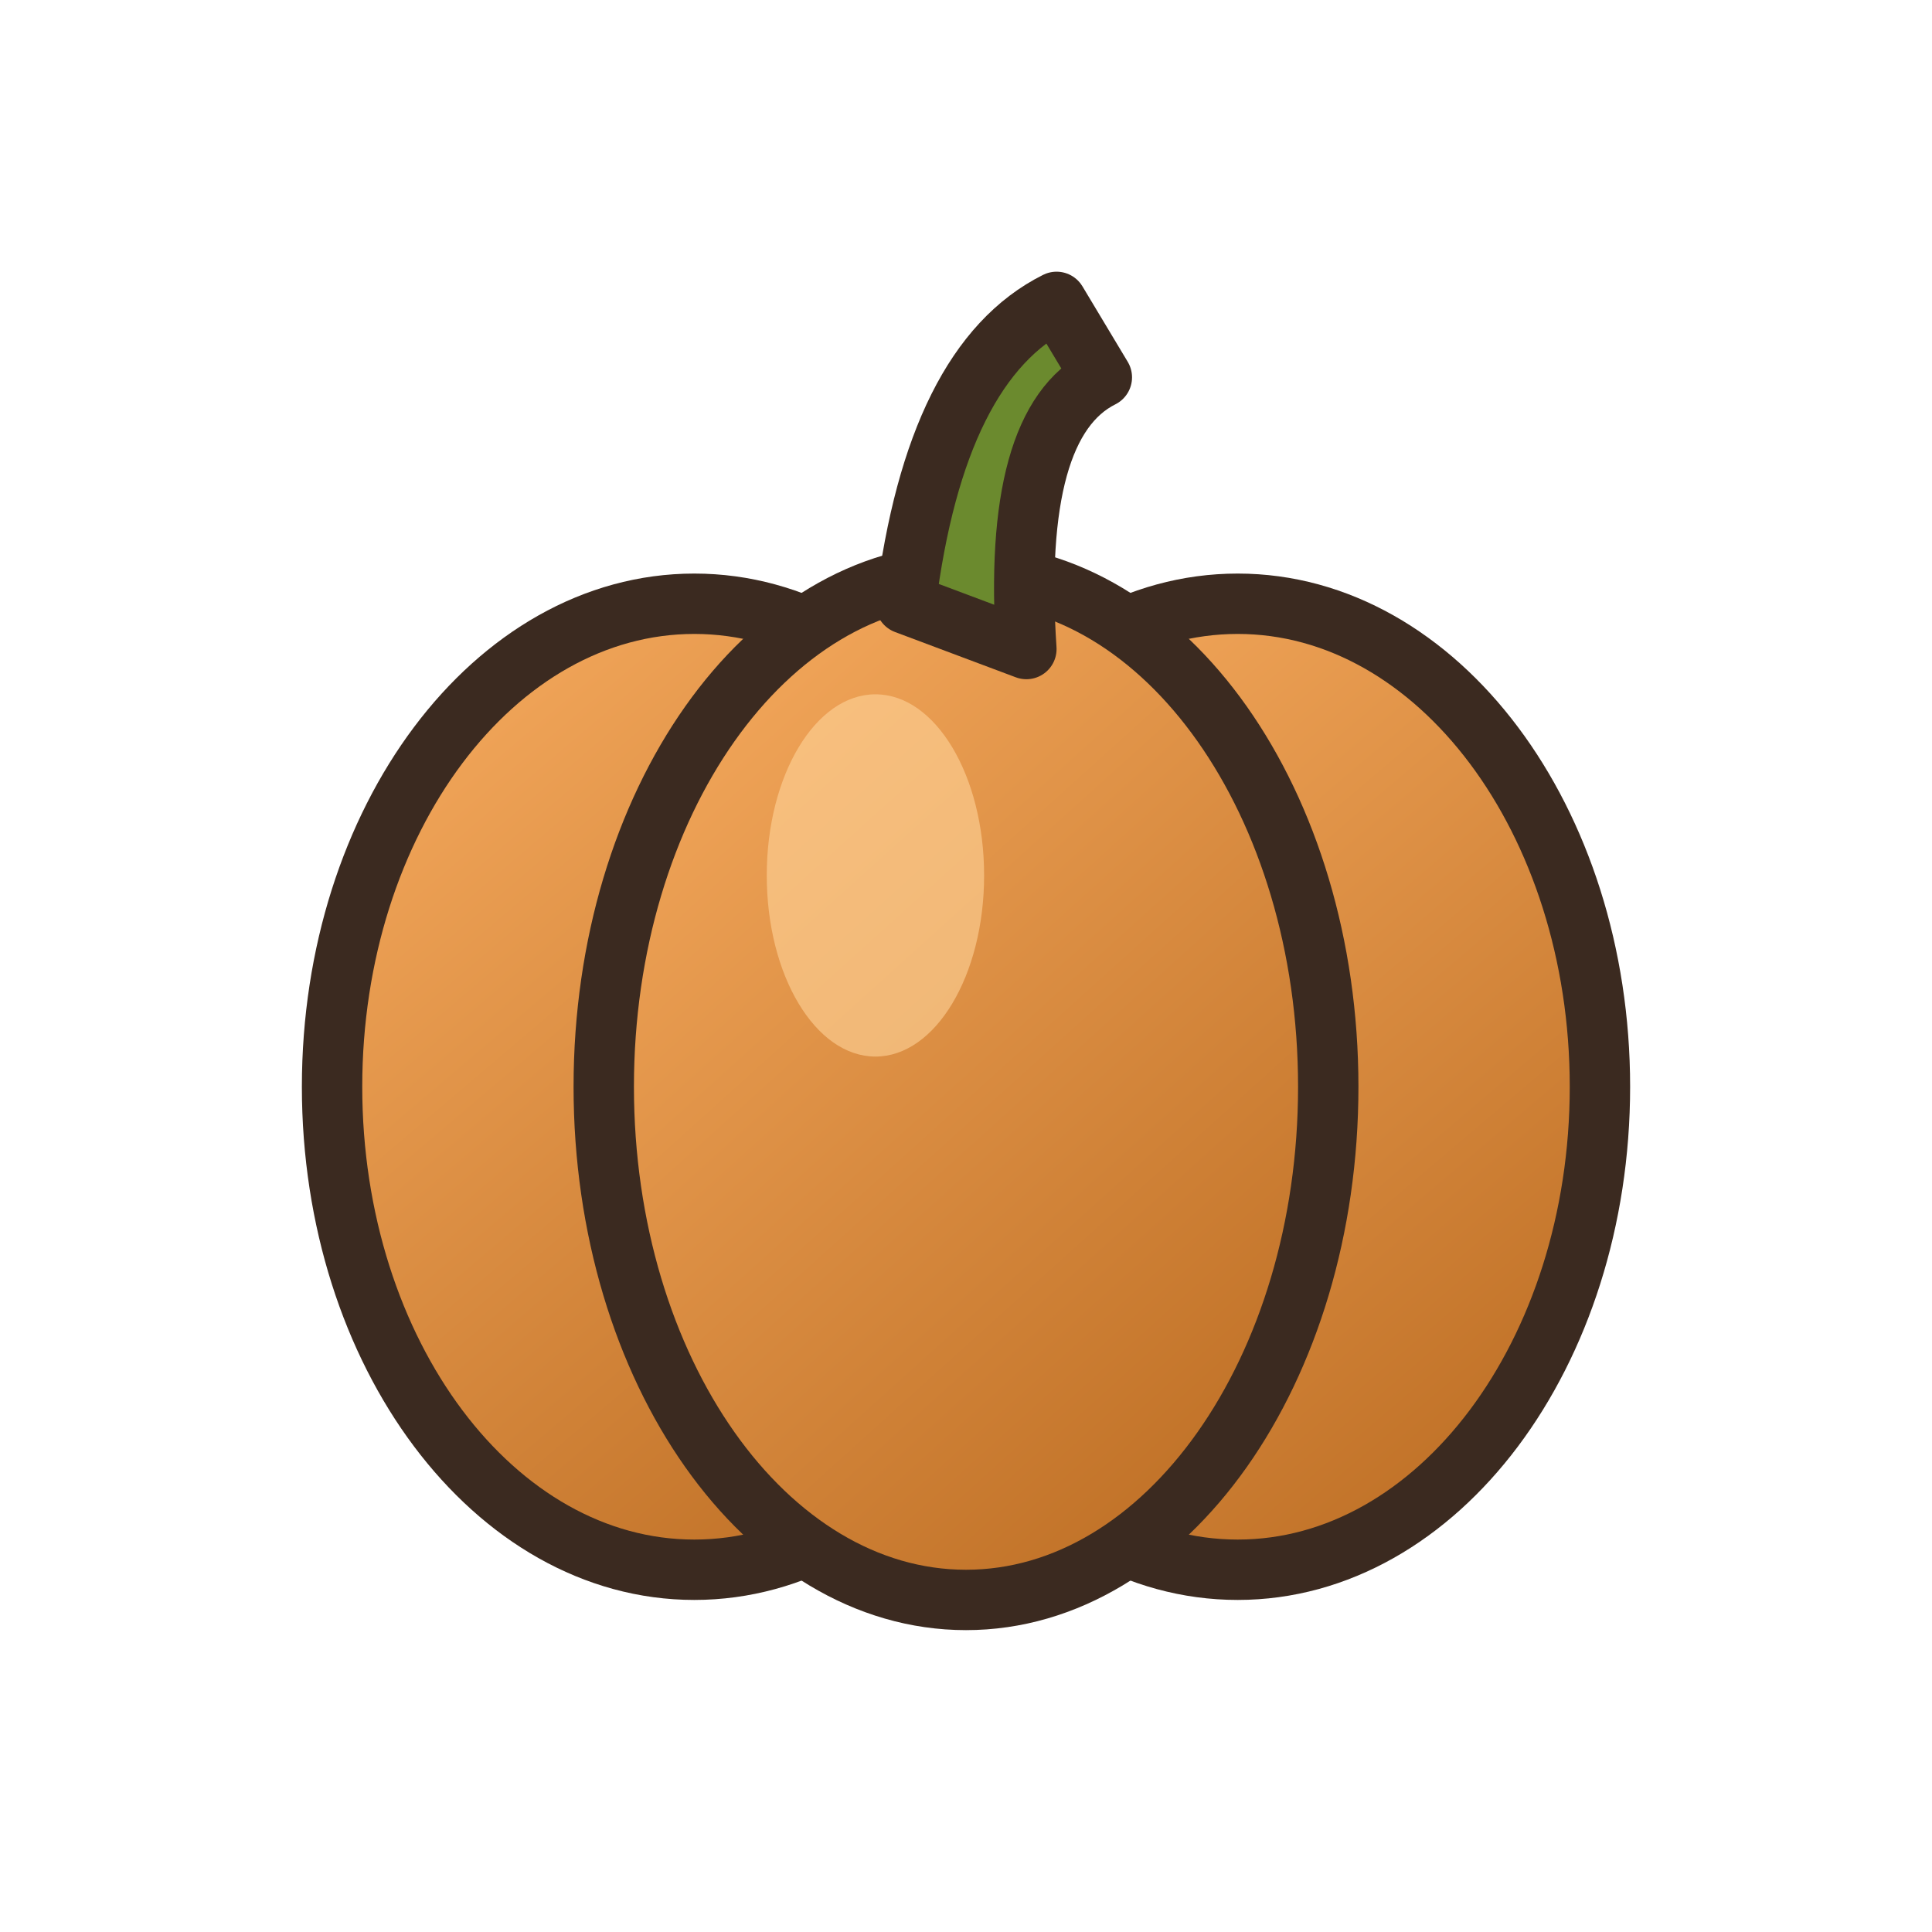
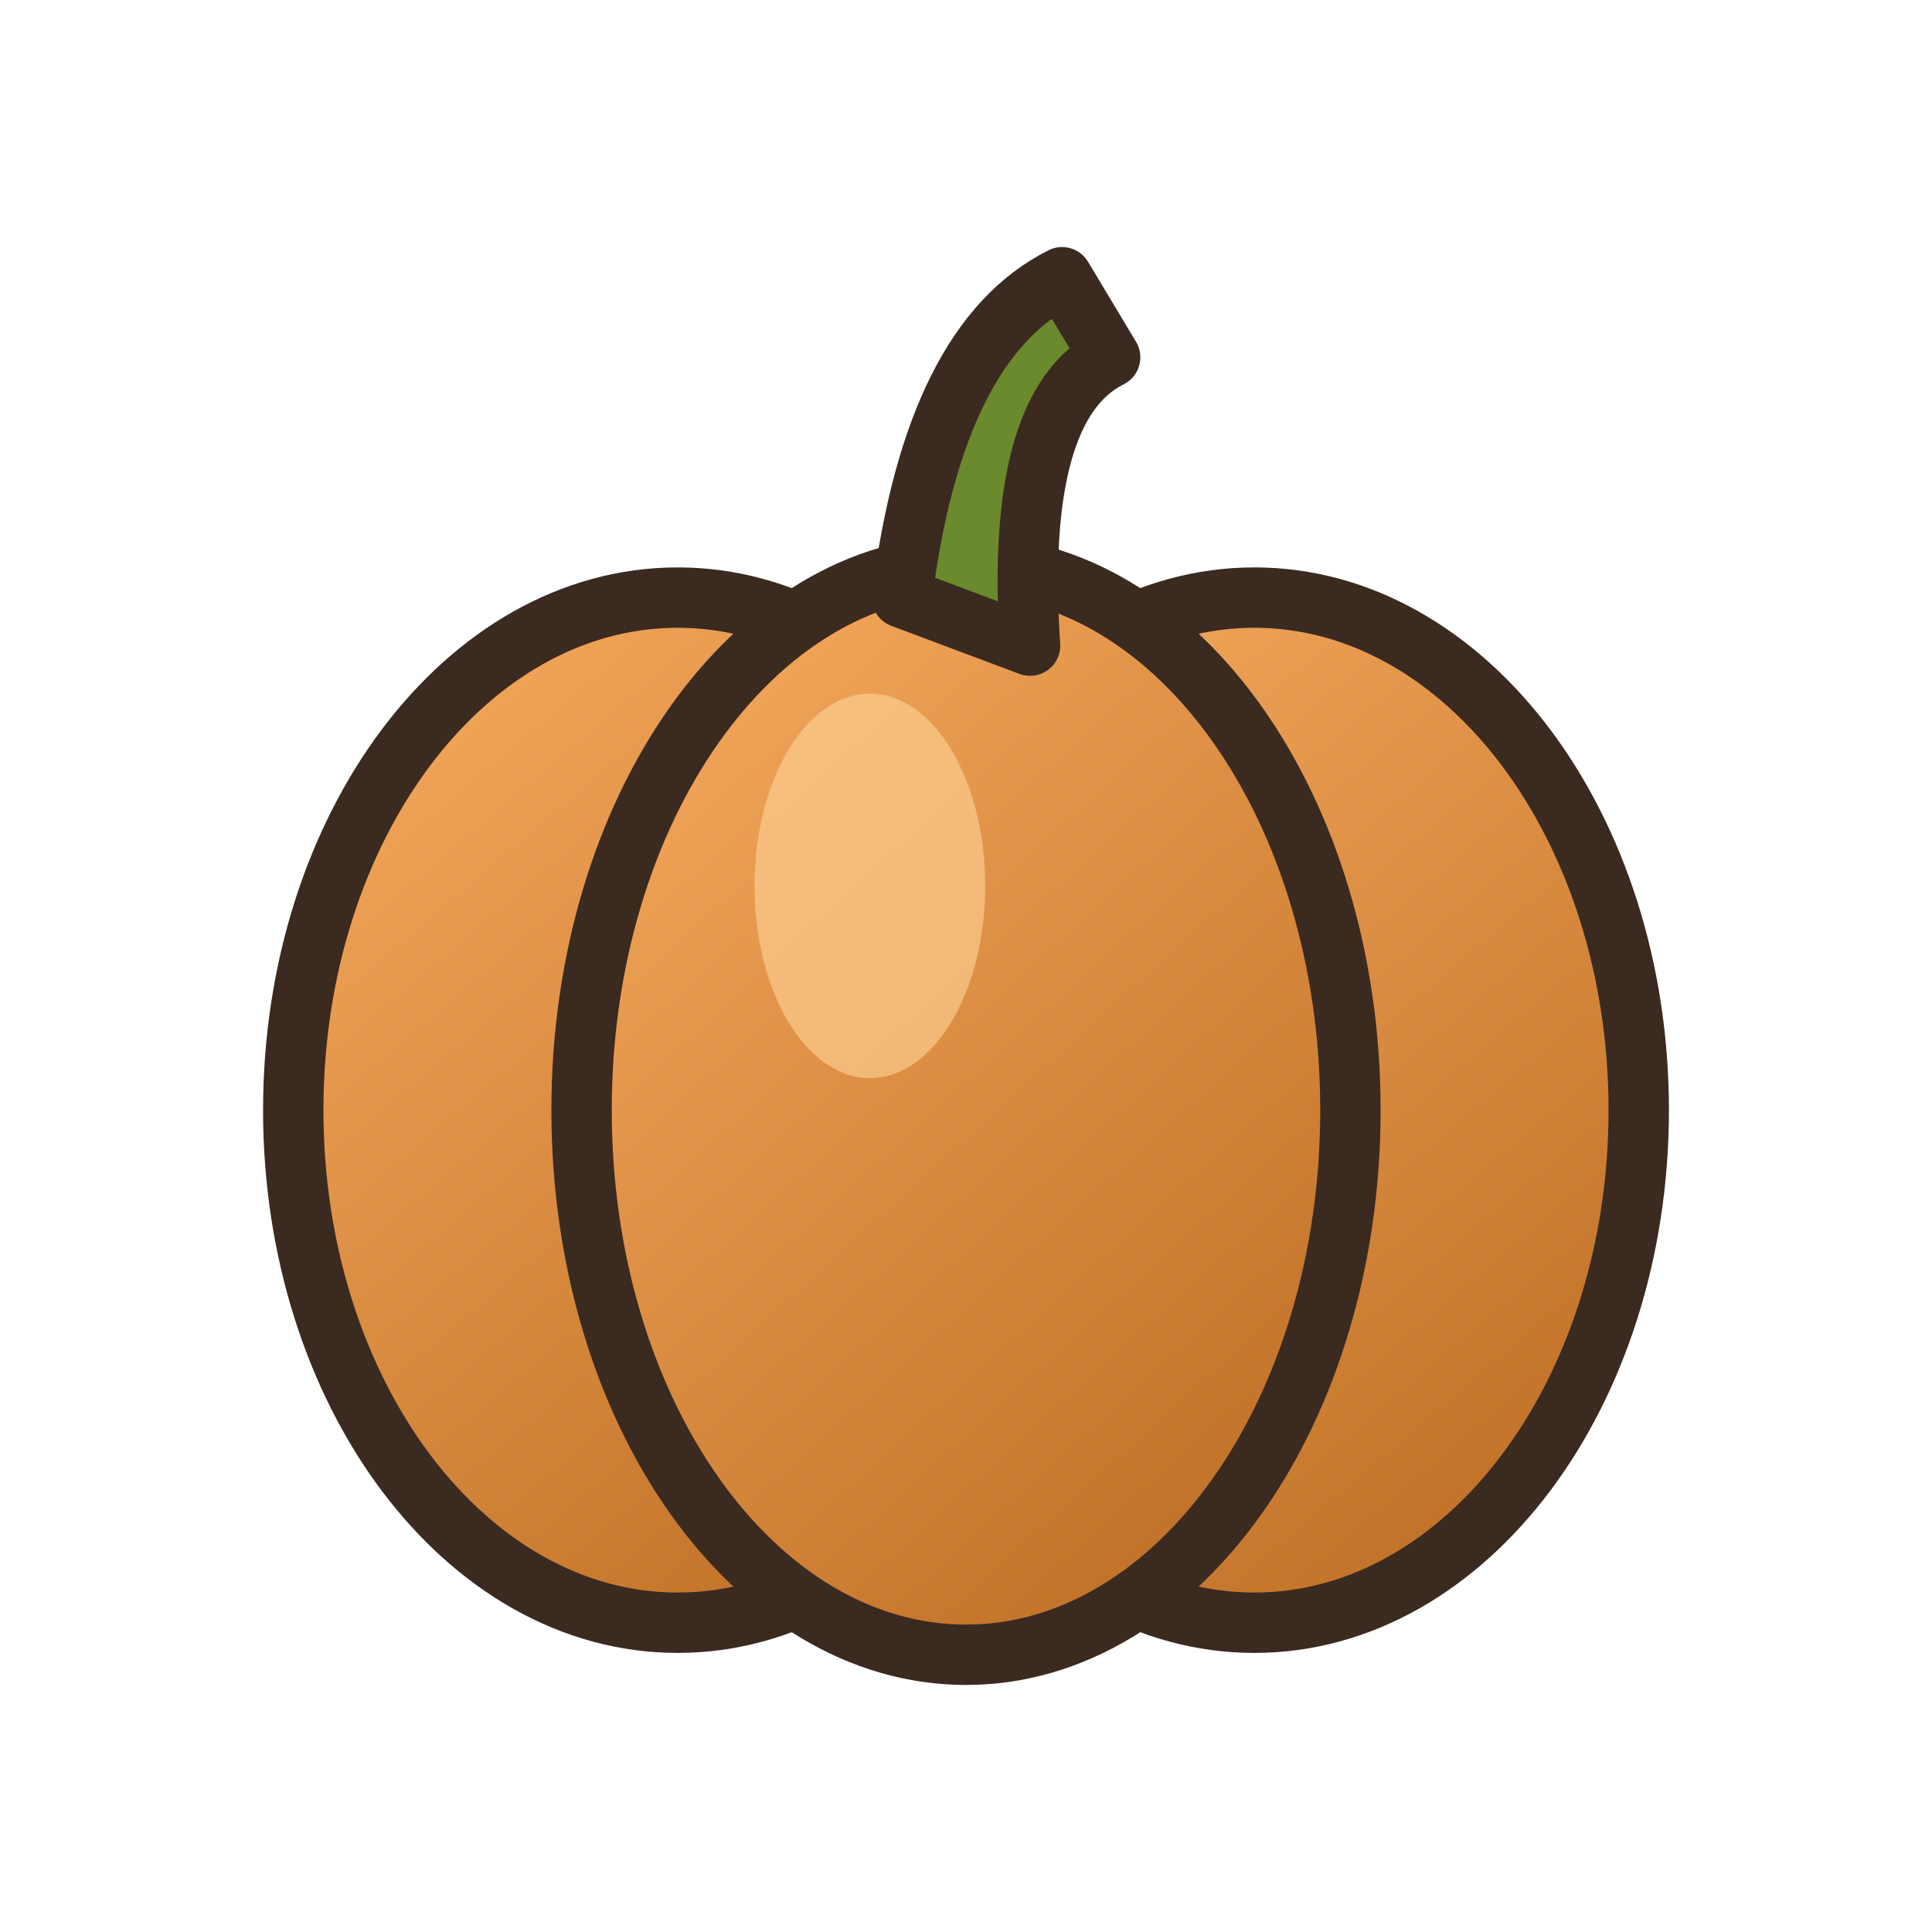
<svg xmlns="http://www.w3.org/2000/svg" width="128" height="128" viewBox="0 0 128 128">
  <defs>
    <linearGradient id="g0" x1="0.2" y1="0.05" x2="0.8" y2="1">
      <stop offset="0" stop-color="#f2a65a" />
      <stop offset="1" stop-color="#bd6e24" />
    </linearGradient>
  </defs>
-   <ellipse cx="46" cy="72" rx="24" ry="32" fill="url(#g0)" stroke="#3b2a20" stroke-width="4" stroke-linejoin="round" />
-   <ellipse cx="82" cy="72" rx="24" ry="32" fill="url(#g0)" stroke="#3b2a20" stroke-width="4" stroke-linejoin="round" />
-   <ellipse cx="64" cy="72" rx="24" ry="34" fill="url(#g0)" stroke="#3b2a20" stroke-width="4" stroke-linejoin="round" />
-   <ellipse cx="58" cy="58" rx="7.2" ry="12" fill="#ffd39a" opacity="0.6" />
-   <path d="M60 40q2 -16 10 -20l3 5q-6 3 -5 18z" fill="#6b8a2e" stroke="#3b2a20" stroke-width="4" stroke-linejoin="round" />
+   <g transform="translate(-3.918367 -2.857143) scale(1.061224)">
+     <ellipse cx="46" cy="72" rx="24" ry="32" fill="url(#g0)" stroke="#3b2a20" stroke-width="3.769" stroke-linejoin="round" />
+     <ellipse cx="82" cy="72" rx="24" ry="32" fill="url(#g0)" stroke="#3b2a20" stroke-width="3.769" stroke-linejoin="round" />
+     <ellipse cx="64" cy="72" rx="24" ry="34" fill="url(#g0)" stroke="#3b2a20" stroke-width="3.769" stroke-linejoin="round" />
+     <ellipse cx="58" cy="58" rx="7.2" ry="12" fill="#ffd39a" opacity="0.6" />
+     <path d="M60 40q2 -16 10 -20l3 5q-6 3 -5 18z" fill="#6b8a2e" stroke="#3b2a20" stroke-width="3.769" stroke-linejoin="round" />
+   </g>
</svg>
